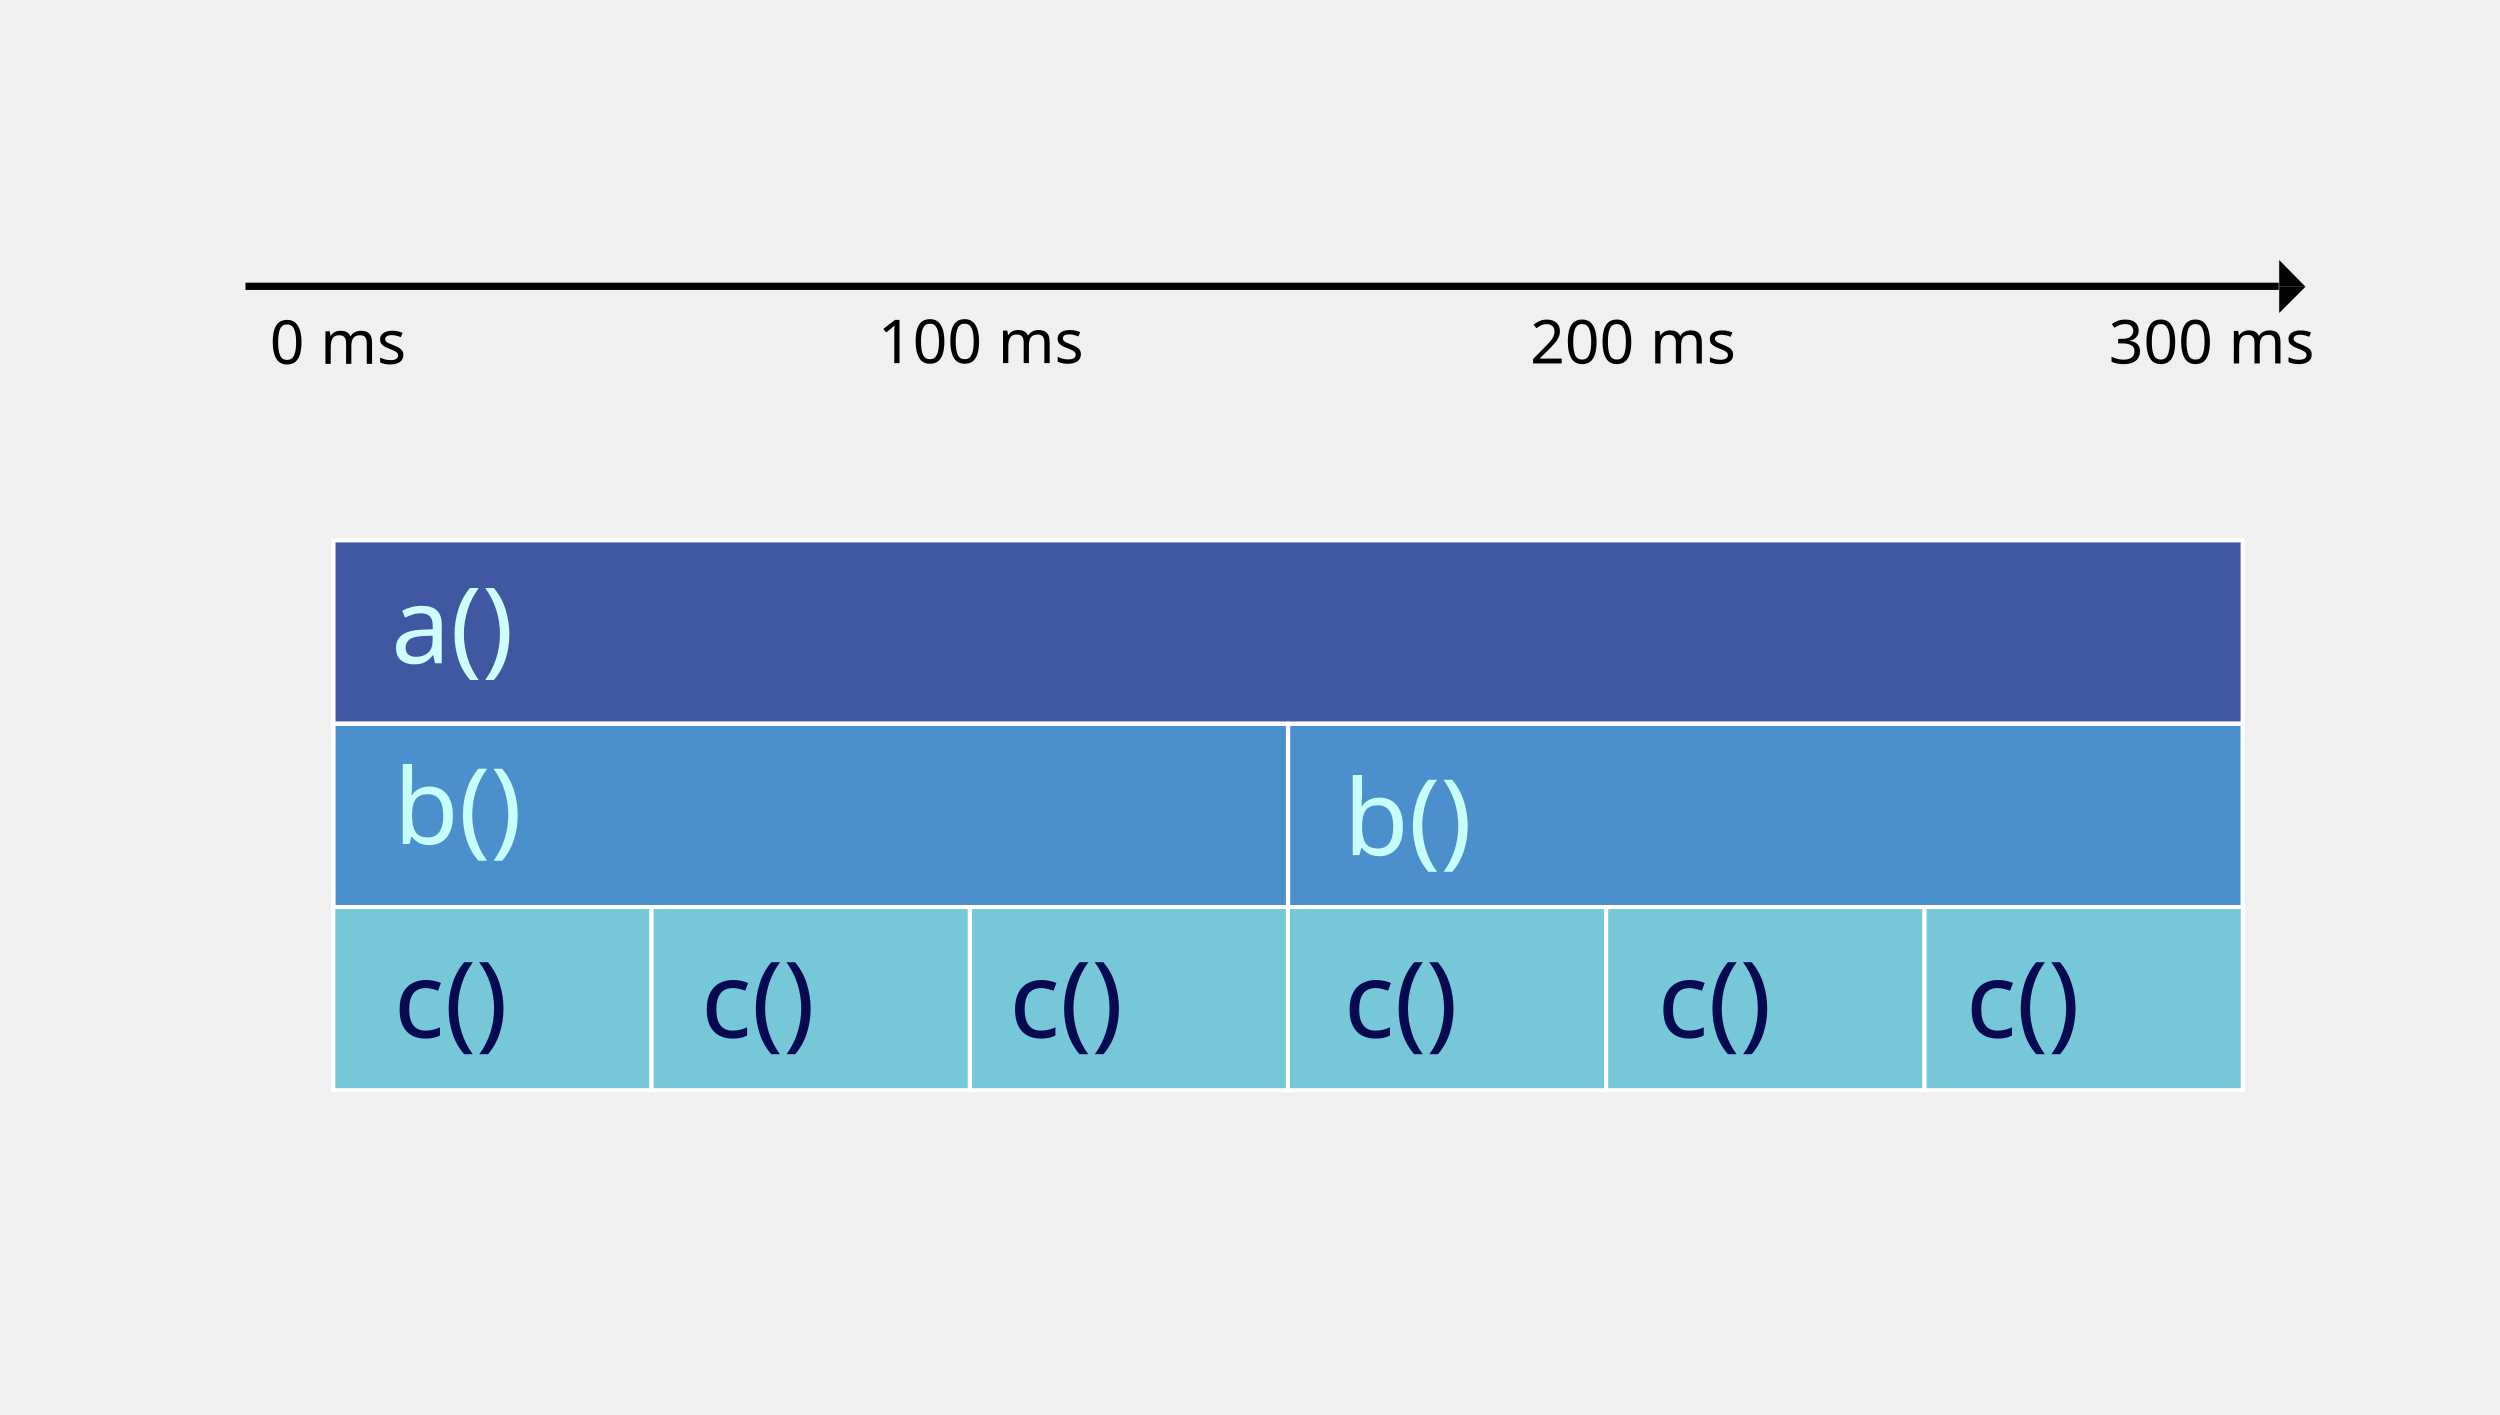
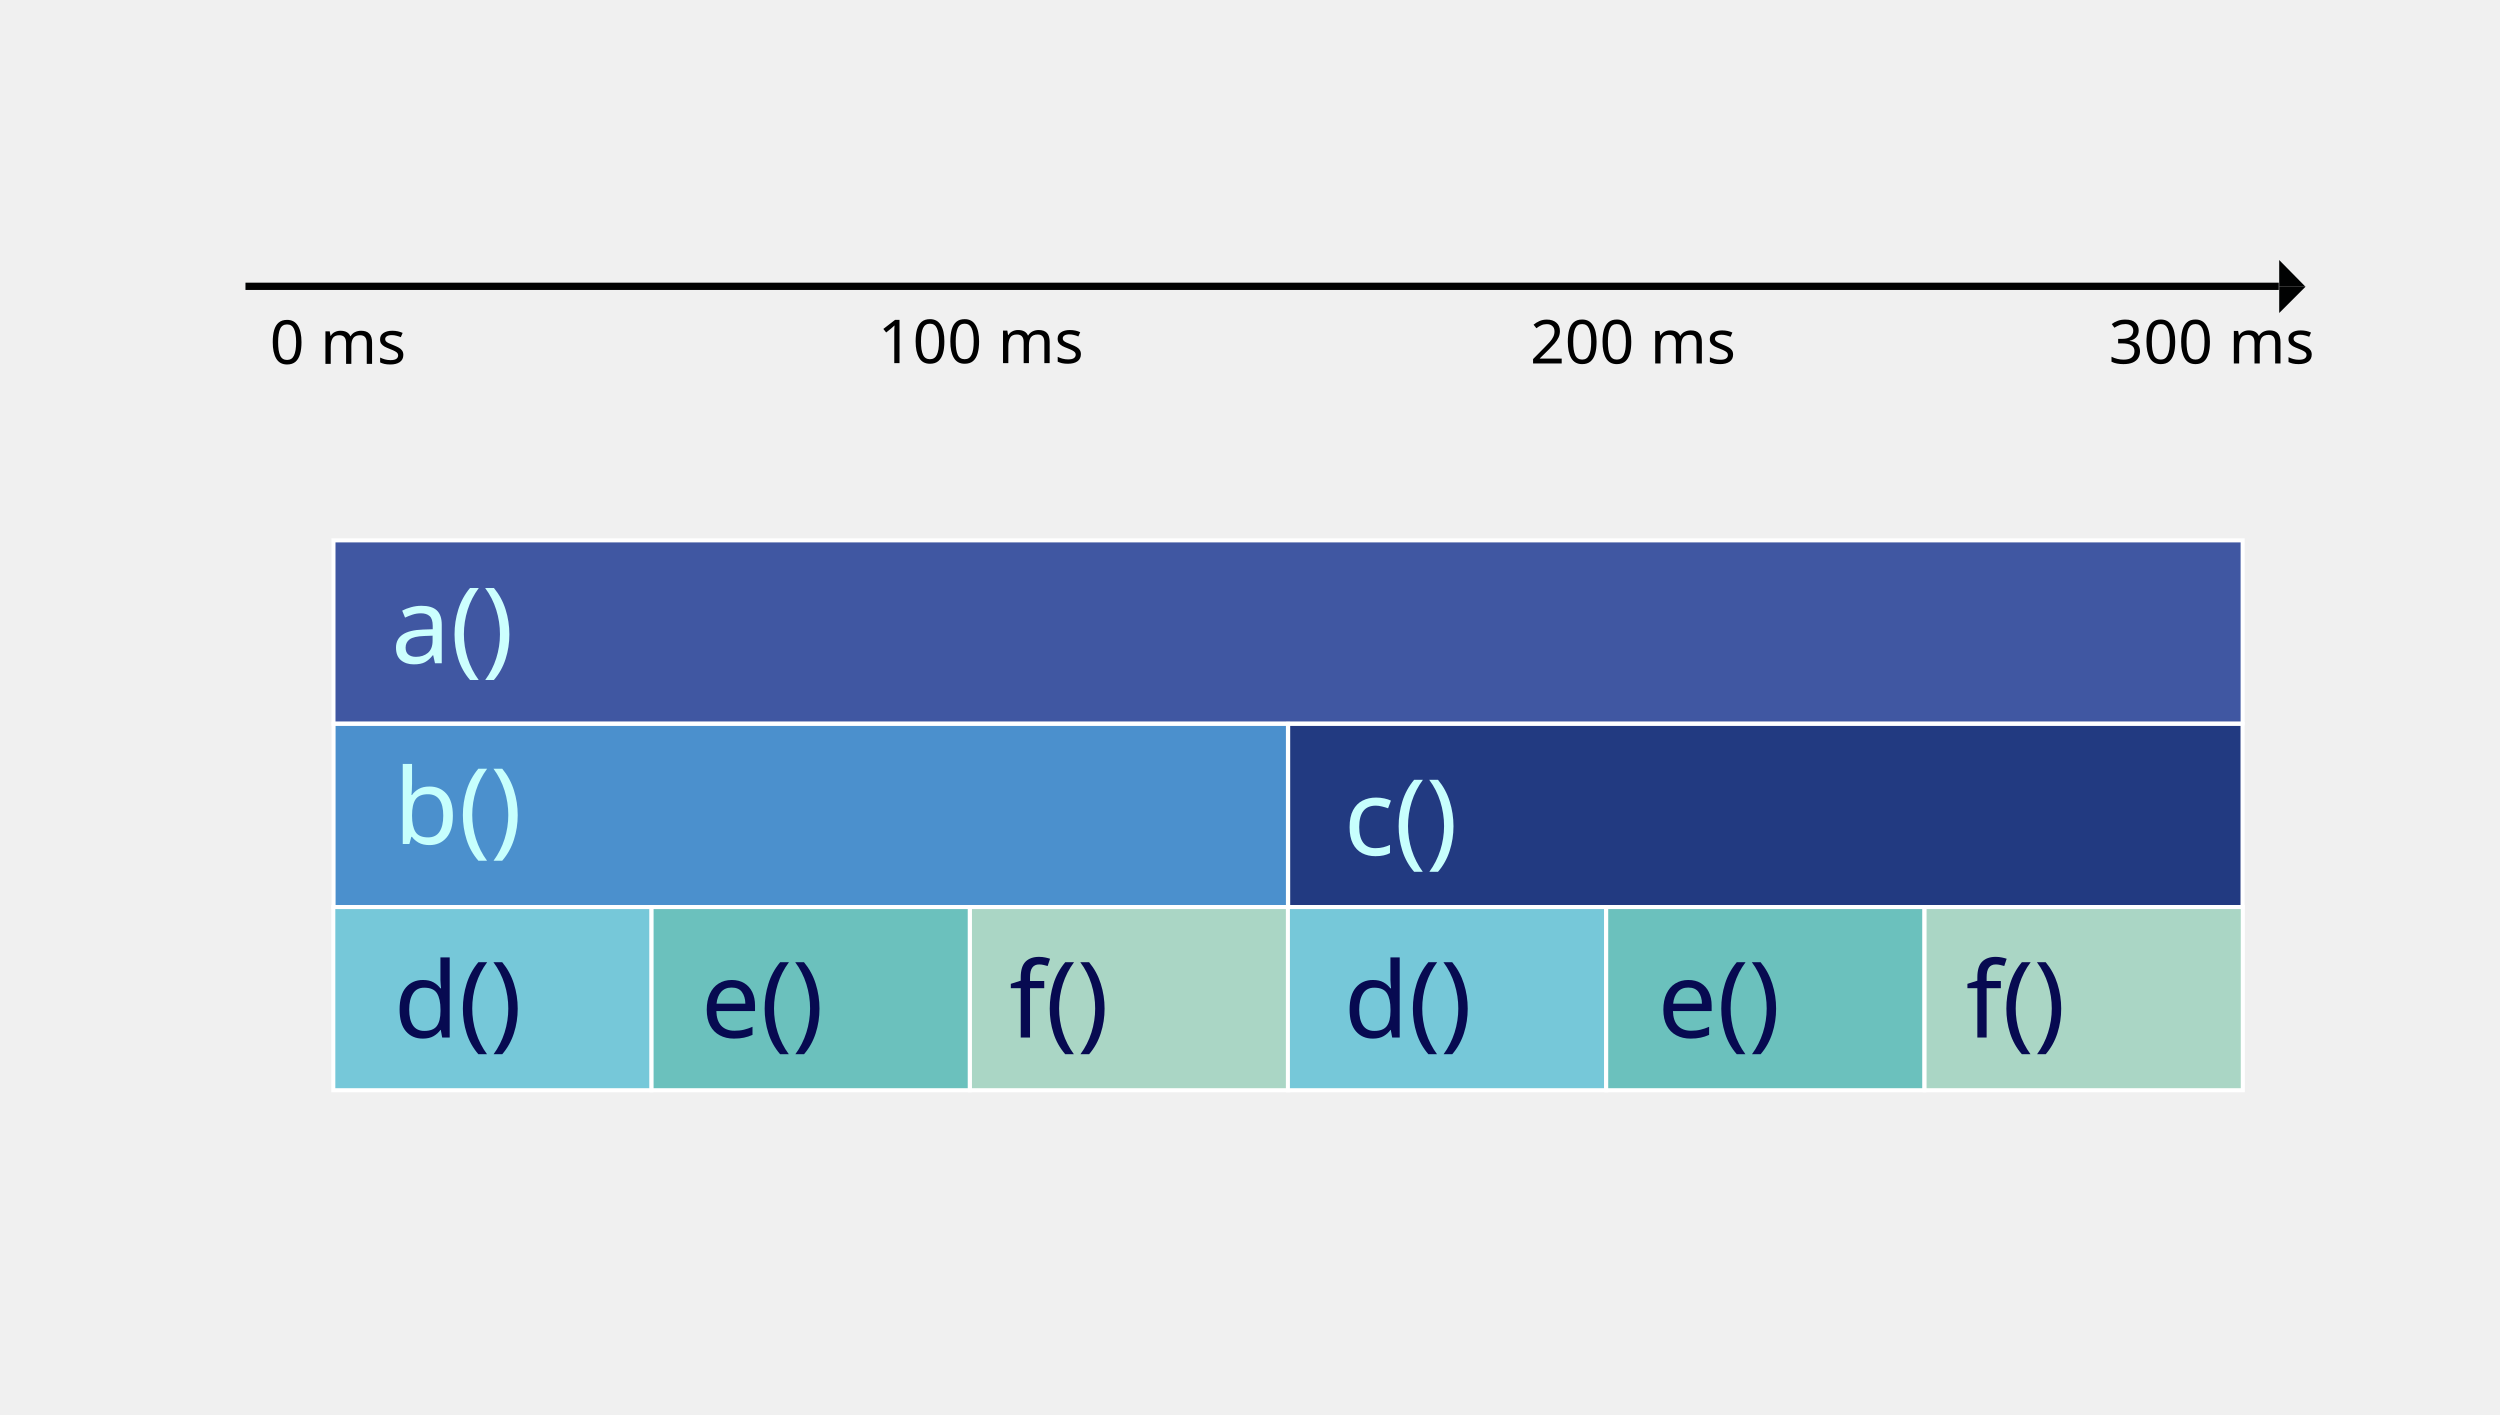
<svg xmlns="http://www.w3.org/2000/svg" version="1.1" id="katman_1" x="0px" y="0px" viewBox="0 0 618.2 349.8" style="enable-background:new 0 0 618.2 349.8;" xml:space="preserve">
  <style type="text/css">
- 	.st0{fill:#80C0BE;stroke:#FFFFFF;stroke-miterlimit:10;}
- 	.st1{fill:#7DB3DF;stroke:#FFFFFF;stroke-width:1;stroke-miterlimit:10;}
- 	.st2{fill:#C8D0D0;stroke:#FFFFFF;stroke-miterlimit:10;}
- 	.st3{fill:#CCDFE5;stroke:#FFFFFF;stroke-miterlimit:10;}
- 	.st4{fill:#7DB3DF;stroke:#FFFFFF;stroke-miterlimit:10;}
- 	.st5{fill:#89C6D7;stroke:#FFFFFF;stroke-miterlimit:10;}
- 	.st6{fill:#45569E;stroke:#FFFFFF;stroke-miterlimit:10;}
- 	.st7{fill:#5C8FC9;stroke:#FFFFFF;stroke-miterlimit:10;}
- 	.st8{fill:#B4D6C7;stroke:#FFFFFF;stroke-miterlimit:10;}
- 	.st9{fill:#F1EA7A;stroke:#FFFFFF;stroke-miterlimit:10;}
- 	.st10{fill:none;stroke:#010202;stroke-miterlimit:10;}
- 	.st11{fill:#010202;}
- 	.st12{fill:#45ACAB;}
- 	.st13{fill:#4057A2;stroke:#FFFFFF;stroke-miterlimit:10;}
- 	.st14{fill:#4B90CD;stroke:#FFFFFF;stroke-miterlimit:10;}
- 	.st15{fill:#76C8D9;stroke:#FFFFFF;stroke-miterlimit:10;}
- 	.st16{fill:#DD3014;stroke:#FFFFFF;stroke-miterlimit:10;}
- 	.st17{fill:#EA6038;stroke:#FFFFFF;stroke-miterlimit:10;}
- 	.st18{fill:#F9B30E;stroke:#FFFFFF;stroke-miterlimit:10;}
- 	.st19{font-family:'DINAlternate-Bold';}
- 	.st20{font-size:15px;}
- 	.st21{fill:#CCFFFE;}
- 	.st22{font-size:26.082px;}
- 	.st23{fill:#C7FFFD;}
- 	.st24{fill:#070A51;}
- 	.st25{fill:#DB6944;stroke:#FFFFFF;stroke-miterlimit:10;}
- 	.st26{fill:#8A261D;stroke:#FFFFFF;stroke-miterlimit:10;}
- 	.st27{fill:#CC4128;stroke:#FFFFFF;stroke-miterlimit:10;}
- 	.st28{fill:#EFB742;stroke:#FFFFFF;stroke-miterlimit:10;}
- 	.st29{fill:#F3F0B5;stroke:#FFFFFF;stroke-miterlimit:10;}
- 	.st30{fill:none;}
- 	.st31{fill:none;stroke:#000000;stroke-miterlimit:10;}
- 	.st32{fill:#FFFFFF;stroke:#000000;stroke-miterlimit:10;}
- 	.st33{fill:#F1E966;stroke:#FFFFFF;stroke-miterlimit:10;}
- 	.st34{fill:#951914;stroke:#FFFFFF;stroke-miterlimit:10;}
- 	.st35{fill:#E74526;stroke:#FFFFFF;stroke-miterlimit:10;}
- 	.st36{fill:#F18C56;stroke:#FFFFFF;stroke-miterlimit:10;}
- 	.st37{fill:#F3EFAD;stroke:#FFFFFF;stroke-miterlimit:10;}
- 	.st38{fill:#C6D0CF;stroke:#FFFFFF;stroke-miterlimit:10;}
- 	.st39{fill:#C6E0E5;stroke:#FFFFFF;stroke-miterlimit:10;}
- 	.st40{fill:#AAD6C5;stroke:#FFFFFF;stroke-miterlimit:10;}
- 	.st41{fill:#223A81;stroke:#FFFFFF;stroke-miterlimit:10;}
- 	.st42{fill:#6CB3E3;stroke:#FFFFFF;stroke-miterlimit:10;}
- 	.st43{fill:#3ABBD4;stroke:#FFFFFF;stroke-miterlimit:10;}
- 	.st44{fill:#6BC1BD;stroke:#FFFFFF;stroke-miterlimit:10;}
- 	.st45{fill:#EC6C70;stroke:#FFFFFF;stroke-miterlimit:10;}
+ 	.st0{fill:#AAD6C5;stroke:#FFFFFF;stroke-miterlimit:10;}
+ 	.st1{fill:#4057A2;stroke:#FFFFFF;stroke-miterlimit:10;}
+ 	.st2{fill:#4B90CD;stroke:#FFFFFF;stroke-miterlimit:10;}
+ 	.st3{fill:#C6E0E5;stroke:#FFFFFF;stroke-miterlimit:10;}
+ 	.st4{fill:#76C8D9;stroke:#FFFFFF;stroke-miterlimit:10;}
+ 	.st5{fill:none;}
+ 	.st6{fill:#6BC1BD;stroke:#FFFFFF;stroke-miterlimit:10;}
+ 	.st7{fill:#80C0BE;stroke:#FFFFFF;stroke-miterlimit:10;}
+ 	.st8{fill:#7DB3DF;stroke:#FFFFFF;stroke-width:1;stroke-miterlimit:10;}
+ 	.st9{fill:#C8D0D0;stroke:#FFFFFF;stroke-miterlimit:10;}
+ 	.st10{fill:#CCDFE5;stroke:#FFFFFF;stroke-miterlimit:10;}
+ 	.st11{fill:#7DB3DF;stroke:#FFFFFF;stroke-miterlimit:10;}
+ 	.st12{fill:#89C6D7;stroke:#FFFFFF;stroke-miterlimit:10;}
+ 	.st13{fill:#45569E;stroke:#FFFFFF;stroke-miterlimit:10;}
+ 	.st14{fill:#5C8FC9;stroke:#FFFFFF;stroke-miterlimit:10;}
+ 	.st15{fill:#B4D6C7;stroke:#FFFFFF;stroke-miterlimit:10;}
+ 	.st16{fill:#F1EA7A;stroke:#FFFFFF;stroke-miterlimit:10;}
+ 	.st17{fill:none;stroke:#010202;stroke-miterlimit:10;}
+ 	.st18{fill:#010202;}
+ 	.st19{fill:#CC4128;}
+ 	.st20{fill:#DD3014;stroke:#FFFFFF;stroke-miterlimit:10;}
+ 	.st21{fill:#EA6038;stroke:#FFFFFF;stroke-miterlimit:10;}
+ 	.st22{fill:#F9B30E;stroke:#FFFFFF;stroke-miterlimit:10;}
+ 	.st23{fill:#223A81;stroke:#FFFFFF;stroke-miterlimit:10;}
+ 	.st24{font-family:'DINAlternate-Bold';}
+ 	.st25{font-size:15px;}
+ 	.st26{fill:#CCFFFE;}
+ 	.st27{font-size:26.082px;}
+ 	.st28{fill:#C7FFFD;}
+ 	.st29{fill:#070A51;}
+ 	.st30{fill:#F0E97B;stroke:#FFFFFF;stroke-miterlimit:10;}
+ 	.st31{fill:#F3EFB4;stroke:#FFFFFF;stroke-miterlimit:10;}
+ 	.st32{fill:#89261D;stroke:#FFFFFF;stroke-miterlimit:10;}
+ 	.st33{fill:#DB6944;stroke:#FFFFFF;stroke-miterlimit:10;}
+ 	.st34{fill:#8A261D;stroke:#FFFFFF;stroke-miterlimit:10;}
+ 	.st35{fill:#CC4128;stroke:#FFFFFF;stroke-miterlimit:10;}
+ 	.st36{fill:#EFB742;stroke:#FFFFFF;stroke-miterlimit:10;}
+ 	.st37{fill:#F3F0B5;stroke:#FFFFFF;stroke-miterlimit:10;}
+ 	.st38{fill:none;stroke:#000000;stroke-miterlimit:10;}
+ 	.st39{fill:#FFFFFF;stroke:#000000;stroke-miterlimit:10;}
+ 	.st40{fill:#45ACAB;}
+ 	.st41{fill:#F1E966;stroke:#FFFFFF;stroke-miterlimit:10;}
+ 	.st42{fill:#951914;stroke:#FFFFFF;stroke-miterlimit:10;}
+ 	.st43{fill:#E74526;stroke:#FFFFFF;stroke-miterlimit:10;}
+ 	.st44{fill:#F18C56;stroke:#FFFFFF;stroke-miterlimit:10;}
+ 	.st45{fill:#F3EFAD;stroke:#FFFFFF;stroke-miterlimit:10;}
+ 	.st46{fill:#C6D0CF;stroke:#FFFFFF;stroke-miterlimit:10;}
+ 	.st47{fill:#6CB3E3;stroke:#FFFFFF;stroke-miterlimit:10;}
+ 	.st48{fill:#3ABBD4;stroke:#FFFFFF;stroke-miterlimit:10;}
+ 	.st49{fill:#EC6C70;stroke:#FFFFFF;stroke-miterlimit:10;}
+ 	.st50{fill:#1AB2AA;stroke:#FFFFFF;stroke-miterlimit:10;}
+ 	.st51{fill:#EAF5F6;stroke:#FFFFFF;stroke-miterlimit:10;}
+ 	.st52{fill:#DA6944;stroke:#FFFFFF;stroke-miterlimit:10;}
+ 	.st53{fill:#E39161;stroke:#FFFFFF;stroke-miterlimit:10;}
+ 	.st54{fill:#EEB641;stroke:#FFFFFF;stroke-miterlimit:10;}
+ 	.st55{fill:#DC7373;stroke:#FFFFFF;stroke-miterlimit:10;}
+ 	.st56{fill:#DB6944;}
+ 	.st57{fill:#EFB742;}
+ 	.st58{fill:#DC7373;}
+ 	.st59{fill:none;stroke:#FFFFFF;stroke-width:0.5;stroke-miterlimit:10;}
+ 	.st60{fill:#8A261D;}
+ 	.st61{fill:#E39161;}
+ 	.st62{fill:none;stroke:#FFFFFF;stroke-miterlimit:10;}
+ 	.st63{fill:#4B90CD;}
+ 	.st64{fill:#6BC1BD;}
+ 	.st65{fill:#4057A2;}
+ 	.st66{fill:#AAD6C5;}
+ 	.st67{fill:#1D1D1B;}
</style>
-   <rect x="82.5" y="133.6" transform="matrix(-1 -1.224647e-16 1.224647e-16 -1 637.0601 312.5245)" class="st13" width="472.1" height="45.3" />
-   <rect x="82.5" y="178.9" transform="matrix(-1 -1.224647e-16 1.224647e-16 -1 400.9819 403.2098)" class="st14" width="236" height="45.3" />
-   <rect x="82.5" y="224.3" transform="matrix(-1 -1.224647e-16 1.224647e-16 -1 243.6174 493.895)" class="st15" width="78.7" height="45.3" />
-   <rect x="161.1" y="224.3" transform="matrix(-1 -1.224647e-16 1.224647e-16 -1 400.9183 493.895)" class="st15" width="78.7" height="45.3" />
-   <rect x="239.8" y="224.3" transform="matrix(-1 -1.224647e-16 1.224647e-16 -1 558.3461 493.8951)" class="st15" width="78.7" height="45.3" />
-   <rect x="318.6" y="178.9" transform="matrix(-1 -1.224647e-16 1.224647e-16 -1 873.1383 403.2098)" class="st14" width="236" height="45.3" />
-   <rect x="318.6" y="224.3" transform="matrix(-1 -1.224647e-16 1.224647e-16 -1 715.7739 493.895)" class="st15" width="78.7" height="45.3" />
-   <rect x="397.2" y="224.3" transform="matrix(-1 -1.224647e-16 1.224647e-16 -1 873.0748 493.895)" class="st15" width="78.7" height="45.3" />
-   <rect x="475.9" y="224.3" transform="matrix(-1 -1.224647e-16 1.224647e-16 -1 1030.503 493.8951)" class="st15" width="78.7" height="45.3" />
+   <rect x="82.5" y="133.6" transform="matrix(-1 -1.224647e-16 1.224647e-16 -1 637.0601 312.5245)" class="st1" width="472.1" height="45.3" />
+   <rect x="82.5" y="178.9" transform="matrix(-1 -1.224647e-16 1.224647e-16 -1 400.9819 403.2098)" class="st2" width="236" height="45.3" />
+   <rect x="82.5" y="224.3" transform="matrix(-1 -1.224647e-16 1.224647e-16 -1 243.6174 493.895)" class="st4" width="78.7" height="45.3" />
+   <rect x="161.1" y="224.3" transform="matrix(-1 -1.224647e-16 1.224647e-16 -1 400.9183 493.895)" class="st6" width="78.7" height="45.3" />
+   <rect x="239.8" y="224.3" transform="matrix(-1 -1.224647e-16 1.224647e-16 -1 558.3461 493.8951)" class="st0" width="78.7" height="45.3" />
+   <rect x="318.6" y="178.9" transform="matrix(-1 -1.224647e-16 1.224647e-16 -1 873.1383 403.2098)" class="st23" width="236" height="45.3" />
+   <rect x="318.6" y="224.3" transform="matrix(-1 -1.224647e-16 1.224647e-16 -1 715.7739 493.895)" class="st4" width="78.7" height="45.3" />
+   <rect x="397.2" y="224.3" transform="matrix(-1 -1.224647e-16 1.224647e-16 -1 873.0748 493.895)" class="st6" width="78.7" height="45.3" />
+   <rect x="475.9" y="224.3" transform="matrix(-1 -1.224647e-16 1.224647e-16 -1 1030.503 493.8951)" class="st0" width="78.7" height="45.3" />
  <g>
-     <polygon class="st11" points="570.1,70.9 563.6,77.4 563.6,70.9  " />
-     <polygon class="st11" points="570.1,70.9 563.6,64.3 563.6,70.9  " />
+     <polygon class="st18" points="570.1,70.9 563.6,77.4 563.6,70.9  " />
+     <polygon class="st18" points="570.1,70.9 563.6,64.3 563.6,70.9  " />
  </g>
-   <text transform="matrix(1 0 0 1 66.7104 89.975)" class="st19 st20">0 ms</text>
-   <text transform="matrix(1 0 0 1 217.1045 89.7948)" class="st19 st20">100 ms</text>
-   <text transform="matrix(1 0 0 1 378.3778 89.8852)" class="st19 st20">200 ms</text>
-   <text transform="matrix(1 0 0 1 521.4626 89.8847)" class="st19 st20">300 ms</text>
-   <rect x="60.7" y="69.9" class="st11" width="502.8" height="1.8" />
-   <text transform="matrix(1 0 0 1 96.721 164.0188)" class="st21 st19 st22">a()</text>
-   <text transform="matrix(1 0 0 1 97.3752 208.7106)" class="st23 st19 st22">b()</text>
-   <text transform="matrix(1 0 0 1 97.3752 256.5641)" class="st24 st19 st22">c()</text>
-   <text transform="matrix(1 0 0 1 173.3278 256.5641)" class="st24 st19 st22">c()</text>
-   <text transform="matrix(1 0 0 1 249.5629 256.5641)" class="st24 st19 st22">c()</text>
-   <text transform="matrix(1 0 0 1 332.2921 211.4543)" class="st23 st19 st22">b()</text>
-   <text transform="matrix(1 0 0 1 332.2921 256.5647)" class="st24 st19 st22">c()</text>
-   <text transform="matrix(1 0 0 1 409.8786 256.5638)" class="st24 st19 st22">c()</text>
-   <text transform="matrix(1 0 0 1 486.114 256.5638)" class="st24 st19 st22">c()</text>
+   <text transform="matrix(1 0 0 1 66.7104 89.975)" class="st24 st25">0 ms</text>
+   <text transform="matrix(1 0 0 1 217.1045 89.7948)" class="st24 st25">100 ms</text>
+   <text transform="matrix(1 0 0 1 378.3778 89.8852)" class="st24 st25">200 ms</text>
+   <text transform="matrix(1 0 0 1 521.4626 89.8847)" class="st24 st25">300 ms</text>
+   <rect x="60.7" y="69.9" class="st18" width="502.8" height="1.8" />
+   <text transform="matrix(1 0 0 1 96.721 164.0188)" class="st26 st24 st27">a()</text>
+   <text transform="matrix(1 0 0 1 97.3752 208.7106)" class="st28 st24 st27">b()</text>
+   <text transform="matrix(1 0 0 1 97.3752 256.5641)" class="st29 st24 st27">d()</text>
+   <text transform="matrix(1 0 0 1 173.3278 256.5641)" class="st29 st24 st27">e()</text>
+   <text transform="matrix(1 0 0 1 249.5629 256.5641)" class="st29 st24 st27">f()</text>
+   <text transform="matrix(1 0 0 1 332.2921 211.4543)" class="st28 st24 st27">c()</text>
+   <text transform="matrix(1 0 0 1 332.2921 256.5647)" class="st29 st24 st27">d()</text>
+   <text transform="matrix(1 0 0 1 409.8786 256.5638)" class="st29 st24 st27">e()</text>
+   <text transform="matrix(1 0 0 1 486.114 256.5638)" class="st29 st24 st27">f()</text>
</svg>
